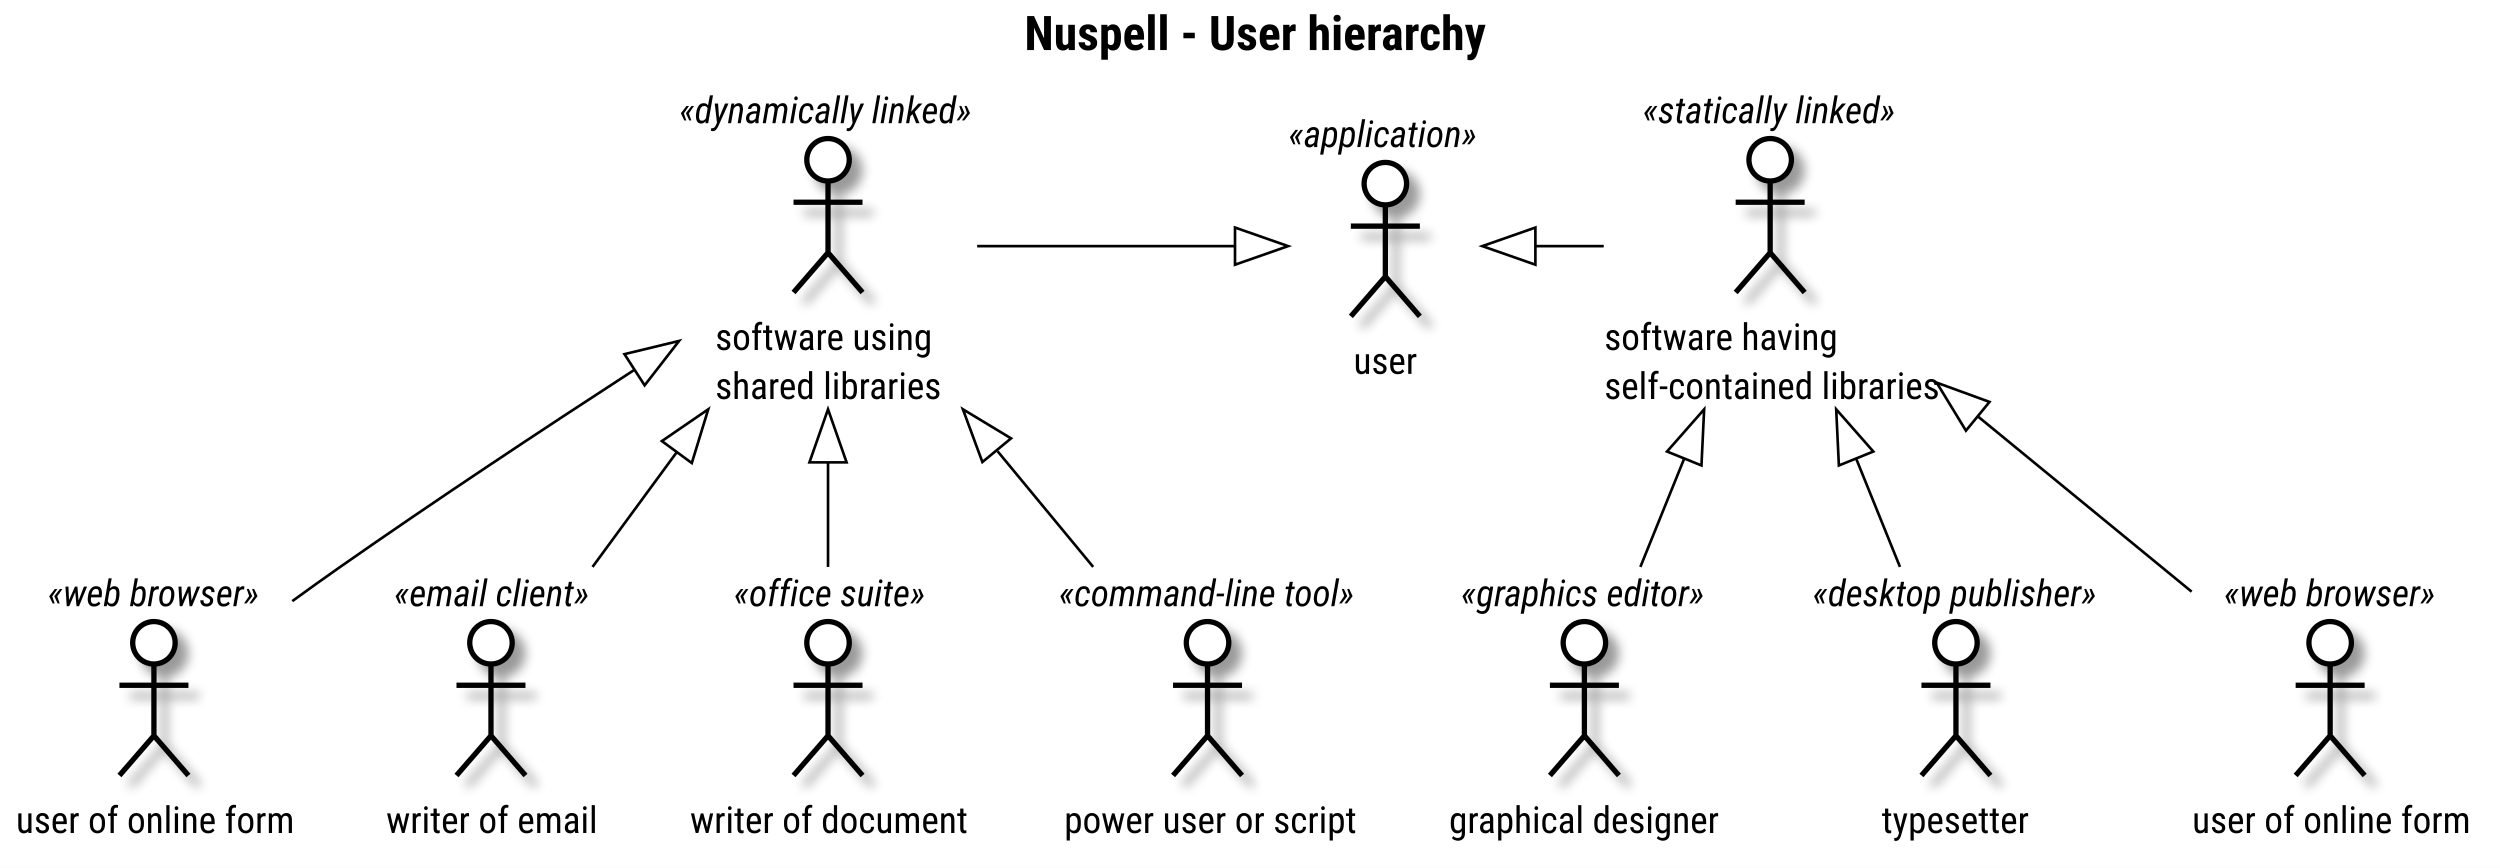
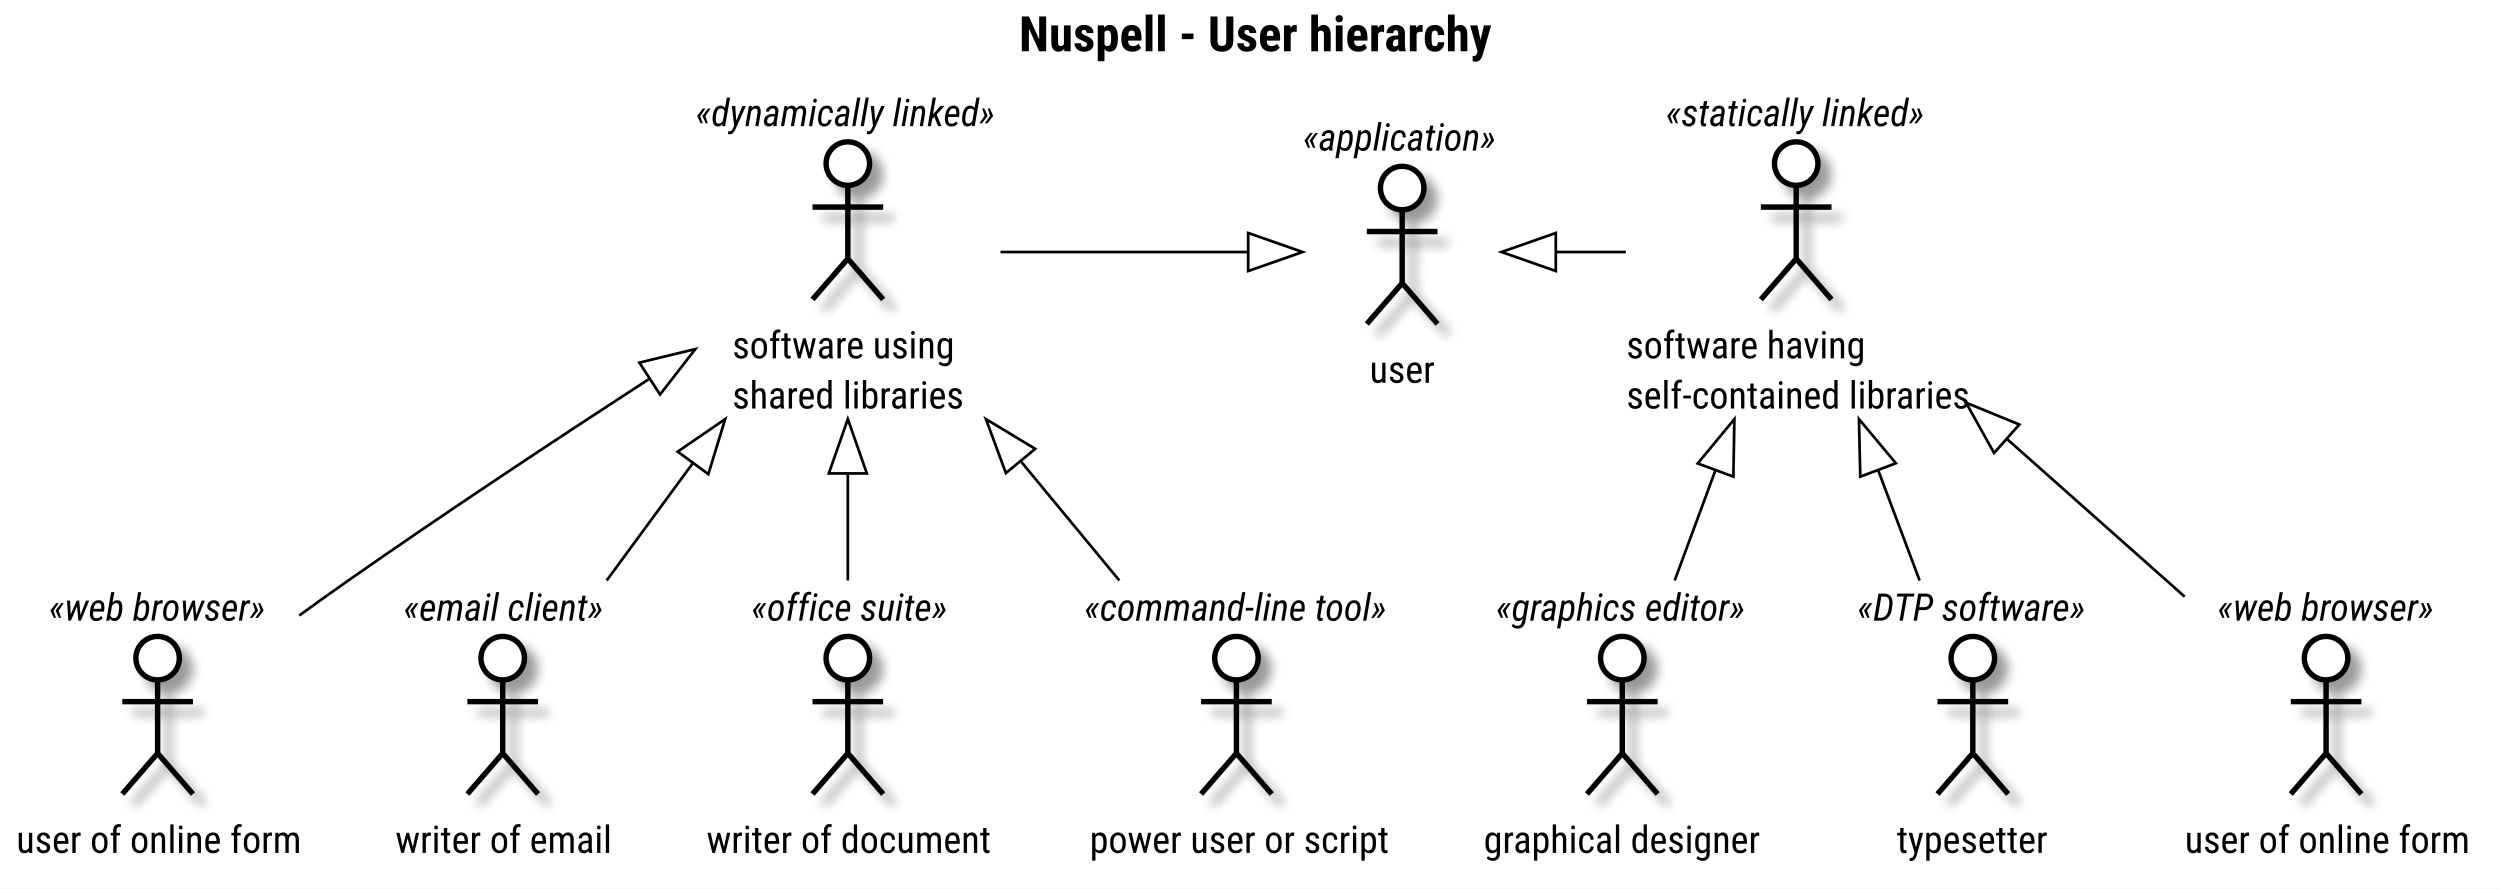
- <svg xmlns="http://www.w3.org/2000/svg" contentScriptType="application/ecmascript" contentStyleType="text/css" height="327px" preserveAspectRatio="none" style="width:942px;height:327px;" version="1.1" viewBox="0 0 942 327" width="942px" zoomAndPan="magnify">
+ <svg xmlns="http://www.w3.org/2000/svg" contentScriptType="application/ecmascript" contentStyleType="text/css" height="327px" preserveAspectRatio="none" style="width:920px;height:327px;" version="1.1" viewBox="0 0 920 327" width="920px" zoomAndPan="magnify">
  <defs>
-     <linearGradient id="g1nfq3snayf9ta0" x1="0%" x2="100%" y1="50%" y2="50%">
+     <linearGradient id="gsiln6ln1mqv90" x1="0%" x2="100%" y1="50%" y2="50%">
      <stop offset="0%" stop-color="#FFFFFF" />
      <stop offset="100%" stop-color="#FFFFFF" />
    </linearGradient>
-     <filter height="300%" id="f1nfq3snayf9ta" width="300%" x="-1" y="-1">
+     <filter height="300%" id="fsiln6ln1mqv9" width="300%" x="-1" y="-1">
      <feGaussianBlur result="blurOut" stdDeviation="2.0" />
      <feColorMatrix in="blurOut" result="blurOut2" type="matrix" values="0 0 0 0 0 0 0 0 0 0 0 0 0 0 0 0 0 0 .4 0" />
      <feOffset dx="4.0" dy="4.0" in="blurOut2" result="blurOut3" />
      <feBlend in="SourceGraphic" in2="blurOut3" mode="normal" />
    </filter>
  </defs>
  <g>
-     <rect fill="url(#g1nfq3snayf9ta0)" height="327" style="stroke: none; stroke-width: 1.0;" width="942" x="0" y="0" />
-     <text fill="#000000" font-family="Roboto Condensed" font-size="18" font-weight="bold" lengthAdjust="spacingAndGlyphs" textLength="176" x="386" y="18.861">Nuspell - User hierarchy</text>
-     <ellipse cx="522" cy="69.203" fill="#FFFFFF" filter="url(#f1nfq3snayf9ta)" rx="8" ry="8" style="stroke: #000000; stroke-width: 2.0;" />
-     <path d="M522,77.203 L522,104.203 M509,85.203 L535,85.203 M522,104.203 L509,119.203 M522,104.203 L535,119.203 " fill="none" filter="url(#f1nfq3snayf9ta)" style="stroke: #000000; stroke-width: 2.0;" />
-     <text fill="#000000" font-family="Roboto Condensed" font-size="14" lengthAdjust="spacingAndGlyphs" textLength="24" x="510" y="140.873">user</text>
-     <text fill="#000000" font-family="Roboto Condensed" font-size="14" font-style="italic" lengthAdjust="spacingAndGlyphs" textLength="73" x="485.5" y="55.409">«application»</text>
-     <ellipse cx="312" cy="60.203" fill="#FFFFFF" filter="url(#f1nfq3snayf9ta)" rx="8" ry="8" style="stroke: #000000; stroke-width: 2.0;" />
-     <path d="M312,68.203 L312,95.203 M299,76.203 L325,76.203 M312,95.203 L299,110.203 M312,95.203 L325,110.203 " fill="none" filter="url(#f1nfq3snayf9ta)" style="stroke: #000000; stroke-width: 2.0;" />
+     <rect fill="url(#gsiln6ln1mqv90)" height="327" style="stroke: none; stroke-width: 1.0;" width="920" x="0" y="0" />
+     <text fill="#000000" font-family="Roboto Condensed" font-size="18" font-weight="bold" lengthAdjust="spacingAndGlyphs" textLength="176" x="375" y="18.861">Nuspell - User hierarchy</text>
+     <ellipse cx="516" cy="69.203" fill="#FFFFFF" filter="url(#fsiln6ln1mqv9)" rx="8" ry="8" style="stroke: #000000; stroke-width: 2.0;" />
+     <path d="M516,77.203 L516,104.203 M503,85.203 L529,85.203 M516,104.203 L503,119.203 M516,104.203 L529,119.203 " fill="none" filter="url(#fsiln6ln1mqv9)" style="stroke: #000000; stroke-width: 2.0;" />
+     <text fill="#000000" font-family="Roboto Condensed" font-size="14" lengthAdjust="spacingAndGlyphs" textLength="24" x="504" y="140.873">user</text>
+     <text fill="#000000" font-family="Roboto Condensed" font-size="14" font-style="italic" lengthAdjust="spacingAndGlyphs" textLength="73" x="479.5" y="55.409">«application»</text>
+     <ellipse cx="312" cy="60.203" fill="#FFFFFF" filter="url(#fsiln6ln1mqv9)" rx="8" ry="8" style="stroke: #000000; stroke-width: 2.0;" />
+     <path d="M312,68.203 L312,95.203 M299,76.203 L325,76.203 M312,95.203 L299,110.203 M312,95.203 L325,110.203 " fill="none" filter="url(#fsiln6ln1mqv9)" style="stroke: #000000; stroke-width: 2.0;" />
    <text fill="#000000" font-family="Roboto Condensed" font-size="14" lengthAdjust="spacingAndGlyphs" textLength="81" x="269.5" y="131.873">software using</text>
    <text fill="#000000" font-family="Roboto Condensed" font-size="14" lengthAdjust="spacingAndGlyphs" textLength="85" x="269.5" y="150.337">shared libraries</text>
    <text fill="#000000" font-family="Roboto Condensed" font-size="14" font-style="italic" lengthAdjust="spacingAndGlyphs" textLength="112" x="256" y="46.409">«dynamically linked»</text>
-     <ellipse cx="667" cy="60.203" fill="#FFFFFF" filter="url(#f1nfq3snayf9ta)" rx="8" ry="8" style="stroke: #000000; stroke-width: 2.0;" />
-     <path d="M667,68.203 L667,95.203 M654,76.203 L680,76.203 M667,95.203 L654,110.203 M667,95.203 L680,110.203 " fill="none" filter="url(#f1nfq3snayf9ta)" style="stroke: #000000; stroke-width: 2.0;" />
-     <text fill="#000000" font-family="Roboto Condensed" font-size="14" lengthAdjust="spacingAndGlyphs" textLength="88" x="604.5" y="131.873">software having</text>
-     <text fill="#000000" font-family="Roboto Condensed" font-size="14" lengthAdjust="spacingAndGlyphs" textLength="125" x="604.5" y="150.337">self-contained libraries</text>
-     <text fill="#000000" font-family="Roboto Condensed" font-size="14" font-style="italic" lengthAdjust="spacingAndGlyphs" textLength="96" x="619" y="46.409">«statically linked»</text>
-     <ellipse cx="58" cy="242.203" fill="#FFFFFF" filter="url(#f1nfq3snayf9ta)" rx="8" ry="8" style="stroke: #000000; stroke-width: 2.0;" />
-     <path d="M58,250.203 L58,277.203 M45,258.203 L71,258.203 M58,277.203 L45,292.203 M58,277.203 L71,292.203 " fill="none" filter="url(#f1nfq3snayf9ta)" style="stroke: #000000; stroke-width: 2.0;" />
+     <ellipse cx="661" cy="60.203" fill="#FFFFFF" filter="url(#fsiln6ln1mqv9)" rx="8" ry="8" style="stroke: #000000; stroke-width: 2.0;" />
+     <path d="M661,68.203 L661,95.203 M648,76.203 L674,76.203 M661,95.203 L648,110.203 M661,95.203 L674,110.203 " fill="none" filter="url(#fsiln6ln1mqv9)" style="stroke: #000000; stroke-width: 2.0;" />
+     <text fill="#000000" font-family="Roboto Condensed" font-size="14" lengthAdjust="spacingAndGlyphs" textLength="88" x="598.5" y="131.873">software having</text>
+     <text fill="#000000" font-family="Roboto Condensed" font-size="14" lengthAdjust="spacingAndGlyphs" textLength="125" x="598.5" y="150.337">self-contained libraries</text>
+     <text fill="#000000" font-family="Roboto Condensed" font-size="14" font-style="italic" lengthAdjust="spacingAndGlyphs" textLength="96" x="613" y="46.409">«statically linked»</text>
+     <ellipse cx="58" cy="242.203" fill="#FFFFFF" filter="url(#fsiln6ln1mqv9)" rx="8" ry="8" style="stroke: #000000; stroke-width: 2.0;" />
+     <path d="M58,250.203 L58,277.203 M45,258.203 L71,258.203 M58,277.203 L45,292.203 M58,277.203 L71,292.203 " fill="none" filter="url(#fsiln6ln1mqv9)" style="stroke: #000000; stroke-width: 2.0;" />
    <text fill="#000000" font-family="Roboto Condensed" font-size="14" lengthAdjust="spacingAndGlyphs" textLength="104" x="6" y="313.873">user of online form</text>
    <text fill="#000000" font-family="Roboto Condensed" font-size="14" font-style="italic" lengthAdjust="spacingAndGlyphs" textLength="80" x="18" y="228.409">«web browser»</text>
-     <ellipse cx="185" cy="242.203" fill="#FFFFFF" filter="url(#f1nfq3snayf9ta)" rx="8" ry="8" style="stroke: #000000; stroke-width: 2.0;" />
-     <path d="M185,250.203 L185,277.203 M172,258.203 L198,258.203 M185,277.203 L172,292.203 M185,277.203 L198,292.203 " fill="none" filter="url(#f1nfq3snayf9ta)" style="stroke: #000000; stroke-width: 2.0;" />
+     <ellipse cx="185" cy="242.203" fill="#FFFFFF" filter="url(#fsiln6ln1mqv9)" rx="8" ry="8" style="stroke: #000000; stroke-width: 2.0;" />
+     <path d="M185,250.203 L185,277.203 M172,258.203 L198,258.203 M185,277.203 L172,292.203 M185,277.203 L198,292.203 " fill="none" filter="url(#fsiln6ln1mqv9)" style="stroke: #000000; stroke-width: 2.0;" />
    <text fill="#000000" font-family="Roboto Condensed" font-size="14" lengthAdjust="spacingAndGlyphs" textLength="79" x="145.5" y="313.873">writer of email</text>
    <text fill="#000000" font-family="Roboto Condensed" font-size="14" font-style="italic" lengthAdjust="spacingAndGlyphs" textLength="73" x="148.5" y="228.409">«email client»</text>
-     <ellipse cx="312" cy="242.203" fill="#FFFFFF" filter="url(#f1nfq3snayf9ta)" rx="8" ry="8" style="stroke: #000000; stroke-width: 2.0;" />
-     <path d="M312,250.203 L312,277.203 M299,258.203 L325,258.203 M312,277.203 L299,292.203 M312,277.203 L325,292.203 " fill="none" filter="url(#f1nfq3snayf9ta)" style="stroke: #000000; stroke-width: 2.0;" />
+     <ellipse cx="312" cy="242.203" fill="#FFFFFF" filter="url(#fsiln6ln1mqv9)" rx="8" ry="8" style="stroke: #000000; stroke-width: 2.0;" />
+     <path d="M312,250.203 L312,277.203 M299,258.203 L325,258.203 M312,277.203 L299,292.203 M312,277.203 L325,292.203 " fill="none" filter="url(#fsiln6ln1mqv9)" style="stroke: #000000; stroke-width: 2.0;" />
    <text fill="#000000" font-family="Roboto Condensed" font-size="14" lengthAdjust="spacingAndGlyphs" textLength="104" x="260" y="313.873">writer of document</text>
    <text fill="#000000" font-family="Roboto Condensed" font-size="14" font-style="italic" lengthAdjust="spacingAndGlyphs" textLength="71" x="276.5" y="228.409">«office suite»</text>
-     <ellipse cx="455" cy="242.203" fill="#FFFFFF" filter="url(#f1nfq3snayf9ta)" rx="8" ry="8" style="stroke: #000000; stroke-width: 2.0;" />
-     <path d="M455,250.203 L455,277.203 M442,258.203 L468,258.203 M455,277.203 L442,292.203 M455,277.203 L468,292.203 " fill="none" filter="url(#f1nfq3snayf9ta)" style="stroke: #000000; stroke-width: 2.0;" />
+     <ellipse cx="455" cy="242.203" fill="#FFFFFF" filter="url(#fsiln6ln1mqv9)" rx="8" ry="8" style="stroke: #000000; stroke-width: 2.0;" />
+     <path d="M455,250.203 L455,277.203 M442,258.203 L468,258.203 M455,277.203 L442,292.203 M455,277.203 L468,292.203 " fill="none" filter="url(#fsiln6ln1mqv9)" style="stroke: #000000; stroke-width: 2.0;" />
    <text fill="#000000" font-family="Roboto Condensed" font-size="14" lengthAdjust="spacingAndGlyphs" textLength="108" x="401" y="313.873">power user or script</text>
    <text fill="#000000" font-family="Roboto Condensed" font-size="14" font-style="italic" lengthAdjust="spacingAndGlyphs" textLength="112" x="399" y="228.409">«command-line tool»</text>
-     <ellipse cx="597" cy="242.203" fill="#FFFFFF" filter="url(#f1nfq3snayf9ta)" rx="8" ry="8" style="stroke: #000000; stroke-width: 2.0;" />
-     <path d="M597,250.203 L597,277.203 M584,258.203 L610,258.203 M597,277.203 L584,292.203 M597,277.203 L610,292.203 " fill="none" filter="url(#f1nfq3snayf9ta)" style="stroke: #000000; stroke-width: 2.0;" />
+     <ellipse cx="597" cy="242.203" fill="#FFFFFF" filter="url(#fsiln6ln1mqv9)" rx="8" ry="8" style="stroke: #000000; stroke-width: 2.0;" />
+     <path d="M597,250.203 L597,277.203 M584,258.203 L610,258.203 M597,277.203 L584,292.203 M597,277.203 L610,292.203 " fill="none" filter="url(#fsiln6ln1mqv9)" style="stroke: #000000; stroke-width: 2.0;" />
    <text fill="#000000" font-family="Roboto Condensed" font-size="14" lengthAdjust="spacingAndGlyphs" textLength="102" x="546" y="313.873">graphical designer</text>
    <text fill="#000000" font-family="Roboto Condensed" font-size="14" font-style="italic" lengthAdjust="spacingAndGlyphs" textLength="93" x="550.5" y="228.409">«graphics editor»</text>
-     <ellipse cx="737" cy="242.203" fill="#FFFFFF" filter="url(#f1nfq3snayf9ta)" rx="8" ry="8" style="stroke: #000000; stroke-width: 2.0;" />
-     <path d="M737,250.203 L737,277.203 M724,258.203 L750,258.203 M737,277.203 L724,292.203 M737,277.203 L750,292.203 " fill="none" filter="url(#f1nfq3snayf9ta)" style="stroke: #000000; stroke-width: 2.0;" />
-     <text fill="#000000" font-family="Roboto Condensed" font-size="14" lengthAdjust="spacingAndGlyphs" textLength="56" x="709" y="313.873">typesetter</text>
-     <text fill="#000000" font-family="Roboto Condensed" font-size="14" font-style="italic" lengthAdjust="spacingAndGlyphs" textLength="108" x="683" y="228.409">«desktop publisher»</text>
-     <ellipse cx="878" cy="242.203" fill="#FFFFFF" filter="url(#f1nfq3snayf9ta)" rx="8" ry="8" style="stroke: #000000; stroke-width: 2.0;" />
-     <path d="M878,250.203 L878,277.203 M865,258.203 L891,258.203 M878,277.203 L865,292.203 M878,277.203 L891,292.203 " fill="none" filter="url(#f1nfq3snayf9ta)" style="stroke: #000000; stroke-width: 2.0;" />
-     <text fill="#000000" font-family="Roboto Condensed" font-size="14" lengthAdjust="spacingAndGlyphs" textLength="104" x="826" y="313.873">user of online form</text>
-     <text fill="#000000" font-family="Roboto Condensed" font-size="14" font-style="italic" lengthAdjust="spacingAndGlyphs" textLength="80" x="838" y="228.409">«web browser»</text>
-     <path d="M368.191,92.739 C400.532,92.739 432.873,92.739 465.214,92.739 " fill="none" id="dynamic-user" style="stroke: #000000; stroke-width: 1.0;" />
-     <polygon fill="none" points="465.35,85.739,485.35,92.739,465.35,99.739,465.35,85.739" style="stroke: #000000; stroke-width: 1.0;" />
-     <path d="M578.553,92.739 C587.133,92.739 595.713,92.739 604.293,92.739 " fill="none" id="user-static" style="stroke: #000000; stroke-width: 1.0;" />
-     <polygon fill="none" points="578.533,99.739,558.533,92.739,578.533,85.739,578.533,99.739" style="stroke: #000000; stroke-width: 1.0;" />
+     <ellipse cx="726" cy="242.203" fill="#FFFFFF" filter="url(#fsiln6ln1mqv9)" rx="8" ry="8" style="stroke: #000000; stroke-width: 2.0;" />
+     <path d="M726,250.203 L726,277.203 M713,258.203 L739,258.203 M726,277.203 L713,292.203 M726,277.203 L739,292.203 " fill="none" filter="url(#fsiln6ln1mqv9)" style="stroke: #000000; stroke-width: 2.0;" />
+     <text fill="#000000" font-family="Roboto Condensed" font-size="14" lengthAdjust="spacingAndGlyphs" textLength="56" x="698" y="313.873">typesetter</text>
+     <text fill="#000000" font-family="Roboto Condensed" font-size="14" font-style="italic" lengthAdjust="spacingAndGlyphs" textLength="85" x="683.5" y="228.409">«DTP software»</text>
+     <ellipse cx="856" cy="242.203" fill="#FFFFFF" filter="url(#fsiln6ln1mqv9)" rx="8" ry="8" style="stroke: #000000; stroke-width: 2.0;" />
+     <path d="M856,250.203 L856,277.203 M843,258.203 L869,258.203 M856,277.203 L843,292.203 M856,277.203 L869,292.203 " fill="none" filter="url(#fsiln6ln1mqv9)" style="stroke: #000000; stroke-width: 2.0;" />
+     <text fill="#000000" font-family="Roboto Condensed" font-size="14" lengthAdjust="spacingAndGlyphs" textLength="104" x="804" y="313.873">user of online form</text>
+     <text fill="#000000" font-family="Roboto Condensed" font-size="14" font-style="italic" lengthAdjust="spacingAndGlyphs" textLength="80" x="816" y="228.409">«web browser»</text>
+     <path d="M368.18,92.739 C398.429,92.739 428.678,92.739 458.926,92.739 " fill="none" id="dynamic-user" style="stroke: #000000; stroke-width: 1.0;" />
+     <polygon fill="none" points="459.334,85.739,479.334,92.739,459.334,99.739,459.334,85.739" style="stroke: #000000; stroke-width: 1.0;" />
+     <path d="M572.553,92.739 C581.133,92.739 589.713,92.739 598.293,92.739 " fill="none" id="user-static" style="stroke: #000000; stroke-width: 1.0;" />
+     <polygon fill="none" points="572.533,99.739,552.533,92.739,572.533,85.739,572.533,99.739" style="stroke: #000000; stroke-width: 1.0;" />
    <path d="M238.788,139.514 C204.792,161.582 164.018,188.549 128,213.739 C122.169,217.817 116.12,222.151 110.129,226.508 " fill="none" id="dynamic-browser" style="stroke: #000000; stroke-width: 1.0;" />
    <polygon fill="none" points="235.292,133.439,255.887,128.456,242.894,145.195,235.292,133.439" style="stroke: #000000; stroke-width: 1.0;" />
    <path d="M254.933,170.476 C244.211,185.082 233.242,200.024 223.266,213.614 " fill="none" id="dynamic-email" style="stroke: #000000; stroke-width: 1.0;" />
    <polygon fill="none" points="249.389,166.2,266.867,154.22,260.674,174.484,249.389,166.2" style="stroke: #000000; stroke-width: 1.0;" />
    <path d="M312,174.252 C312,187.642 312,201.193 312,213.614 " fill="none" id="dynamic-office" style="stroke: #000000; stroke-width: 1.0;" />
    <polygon fill="none" points="305,174.22,312,154.22,319,174.22,305,174.22" style="stroke: #000000; stroke-width: 1.0;" />
    <path d="M375.867,170.006 C388.064,184.76 400.559,199.877 411.913,213.614 " fill="none" id="dynamic-command" style="stroke: #000000; stroke-width: 1.0;" />
    <polygon fill="none" points="370.166,174.095,362.819,154.22,380.957,165.175,370.166,174.095" style="stroke: #000000; stroke-width: 1.0;" />
-     <path d="M634.591,172.835 C628.987,186.685 623.294,200.754 618.091,213.614 " fill="none" id="static-graphics" style="stroke: #000000; stroke-width: 1.0;" />
-     <polygon fill="none" points="628.133,170.134,642.124,154.22,641.111,175.385,628.133,170.134" style="stroke: #000000; stroke-width: 1.0;" />
-     <path d="M699.409,172.835 C705.013,186.685 710.706,200.754 715.909,213.614 " fill="none" id="static-dtp" style="stroke: #000000; stroke-width: 1.0;" />
-     <polygon fill="none" points="692.889,175.385,691.876,154.22,705.867,170.134,692.889,175.385" style="stroke: #000000; stroke-width: 1.0;" />
-     <path d="M745.212,156.866 C772.093,178.906 801.513,203.027 825.813,222.951 " fill="none" id="static-brwsr" style="stroke: #000000; stroke-width: 1.0;" />
-     <polygon fill="none" points="740.764,162.27,729.736,144.177,749.64,151.444,740.764,162.27" style="stroke: #000000; stroke-width: 1.0;" />
+     <path d="M631.195,173.307 C626.128,187.004 620.987,200.9 616.284,213.614 " fill="none" id="static-graphics" style="stroke: #000000; stroke-width: 1.0;" />
+     <polygon fill="none" points="624.751,170.549,638.256,154.22,637.882,175.406,624.751,170.549" style="stroke: #000000; stroke-width: 1.0;" />
+     <path d="M691.271,173.307 C696.417,187.004 701.639,200.9 706.415,213.614 " fill="none" id="static-dtp" style="stroke: #000000; stroke-width: 1.0;" />
+     <polygon fill="none" points="684.581,175.404,684.1,154.22,697.687,170.48,684.581,175.404" style="stroke: #000000; stroke-width: 1.0;" />
+     <path d="M738.766,161.731 C760.673,181.167 783.967,201.833 803.97,219.58 " fill="none" id="static-brwsr" style="stroke: #000000; stroke-width: 1.0;" />
+     <polygon fill="none" points="733.819,166.701,723.504,148.191,743.11,156.228,733.819,166.701" style="stroke: #000000; stroke-width: 1.0;" />
  </g>
</svg>
